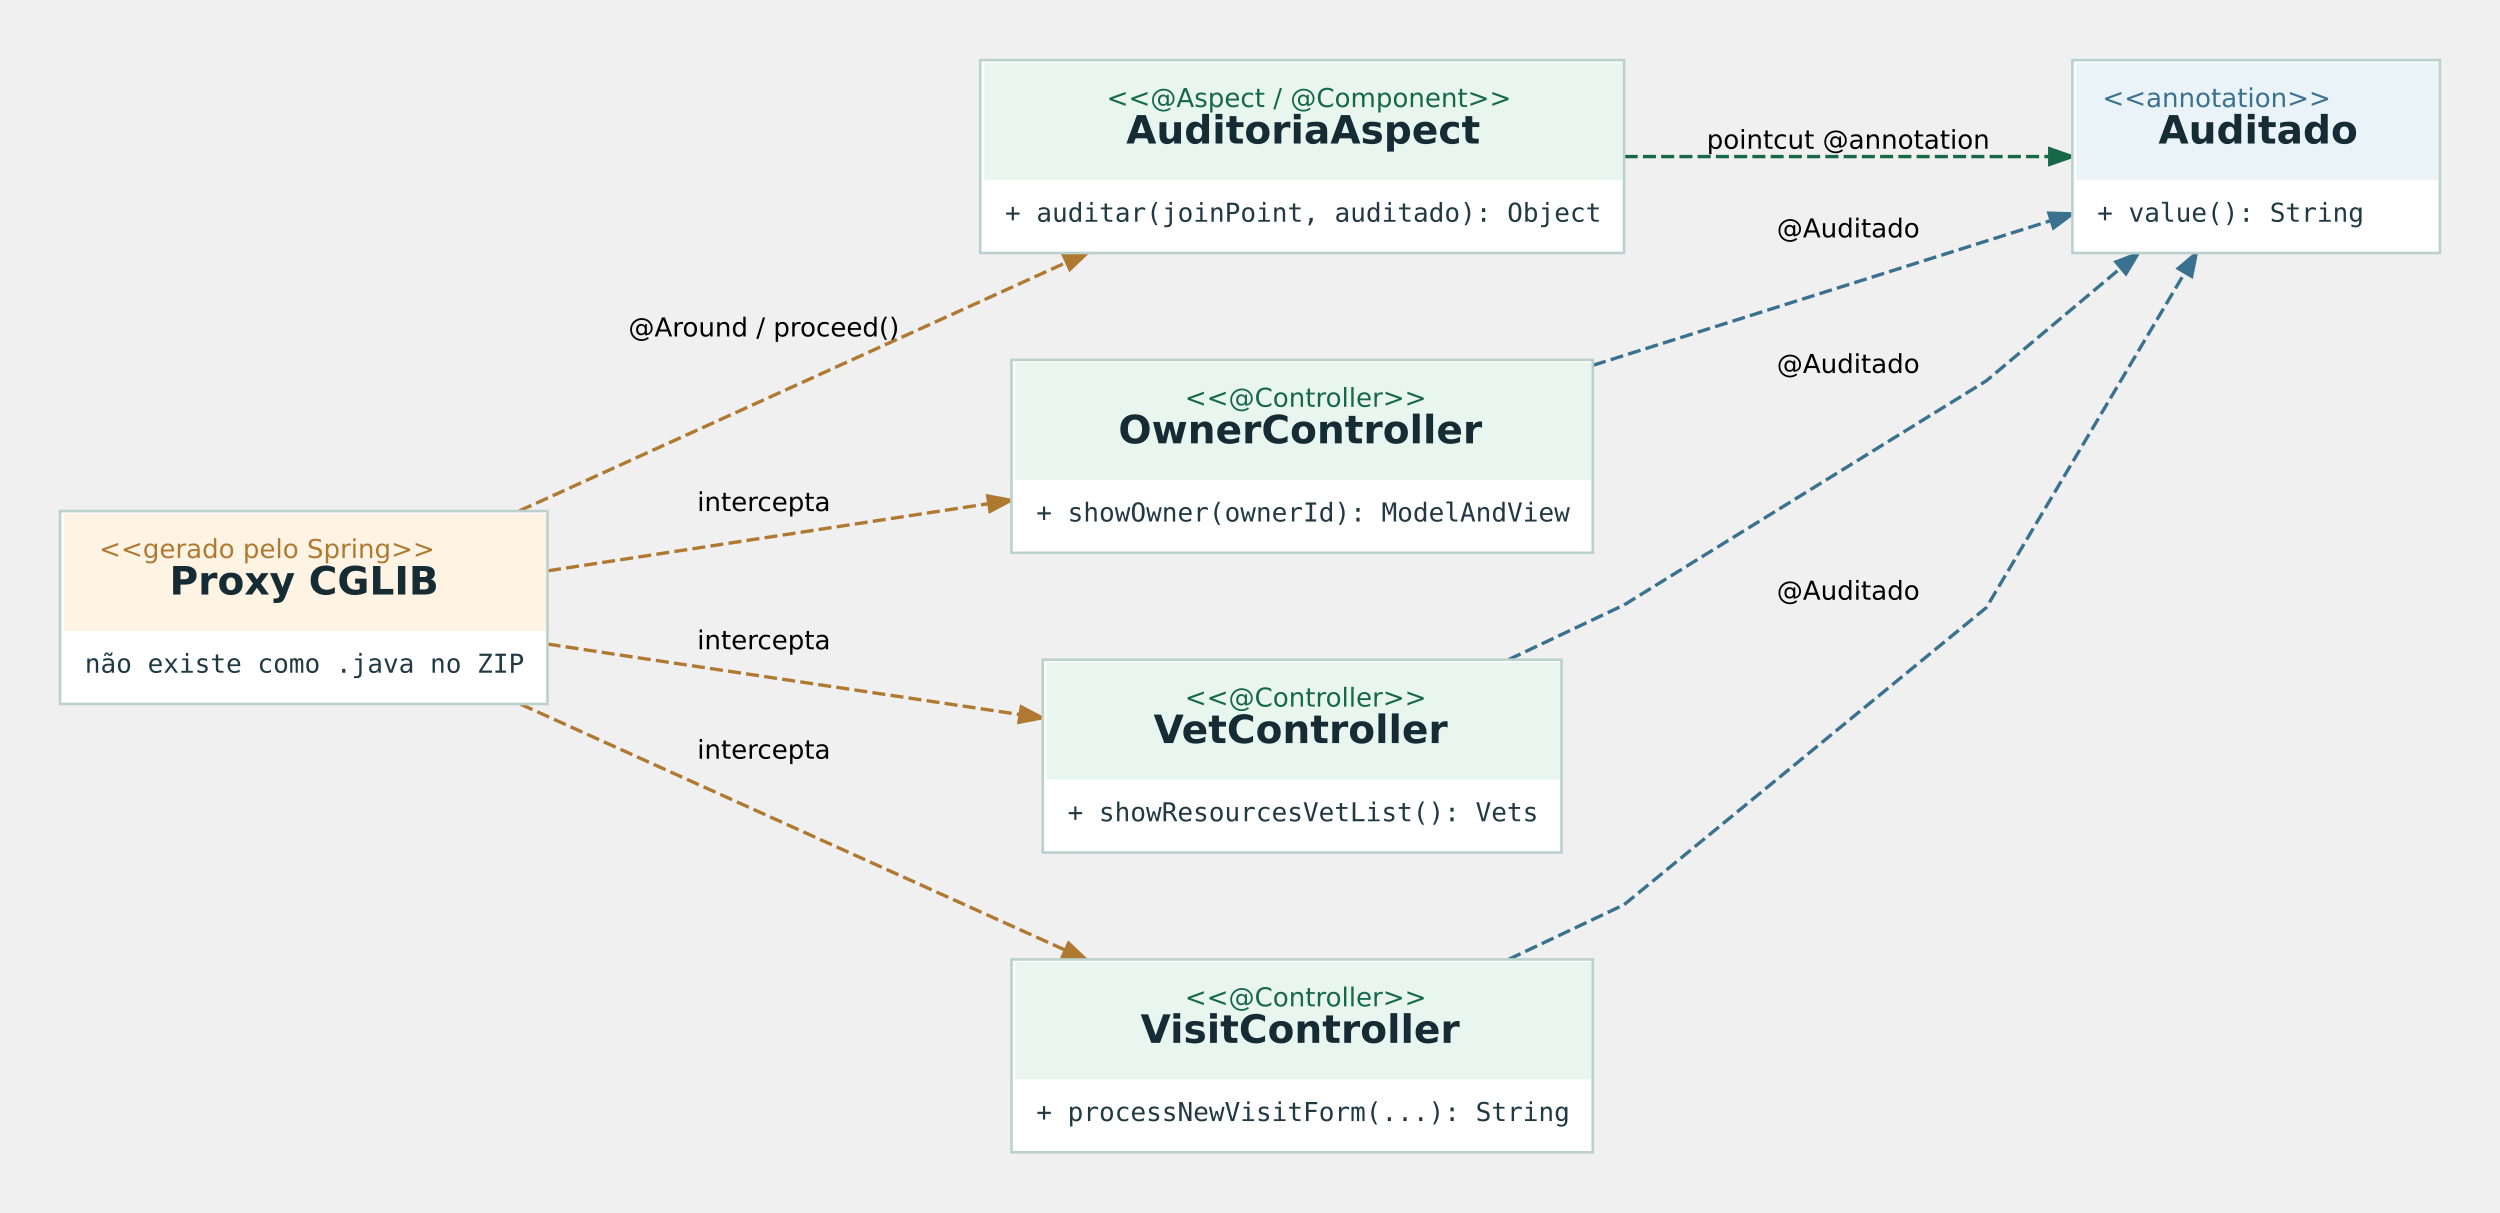
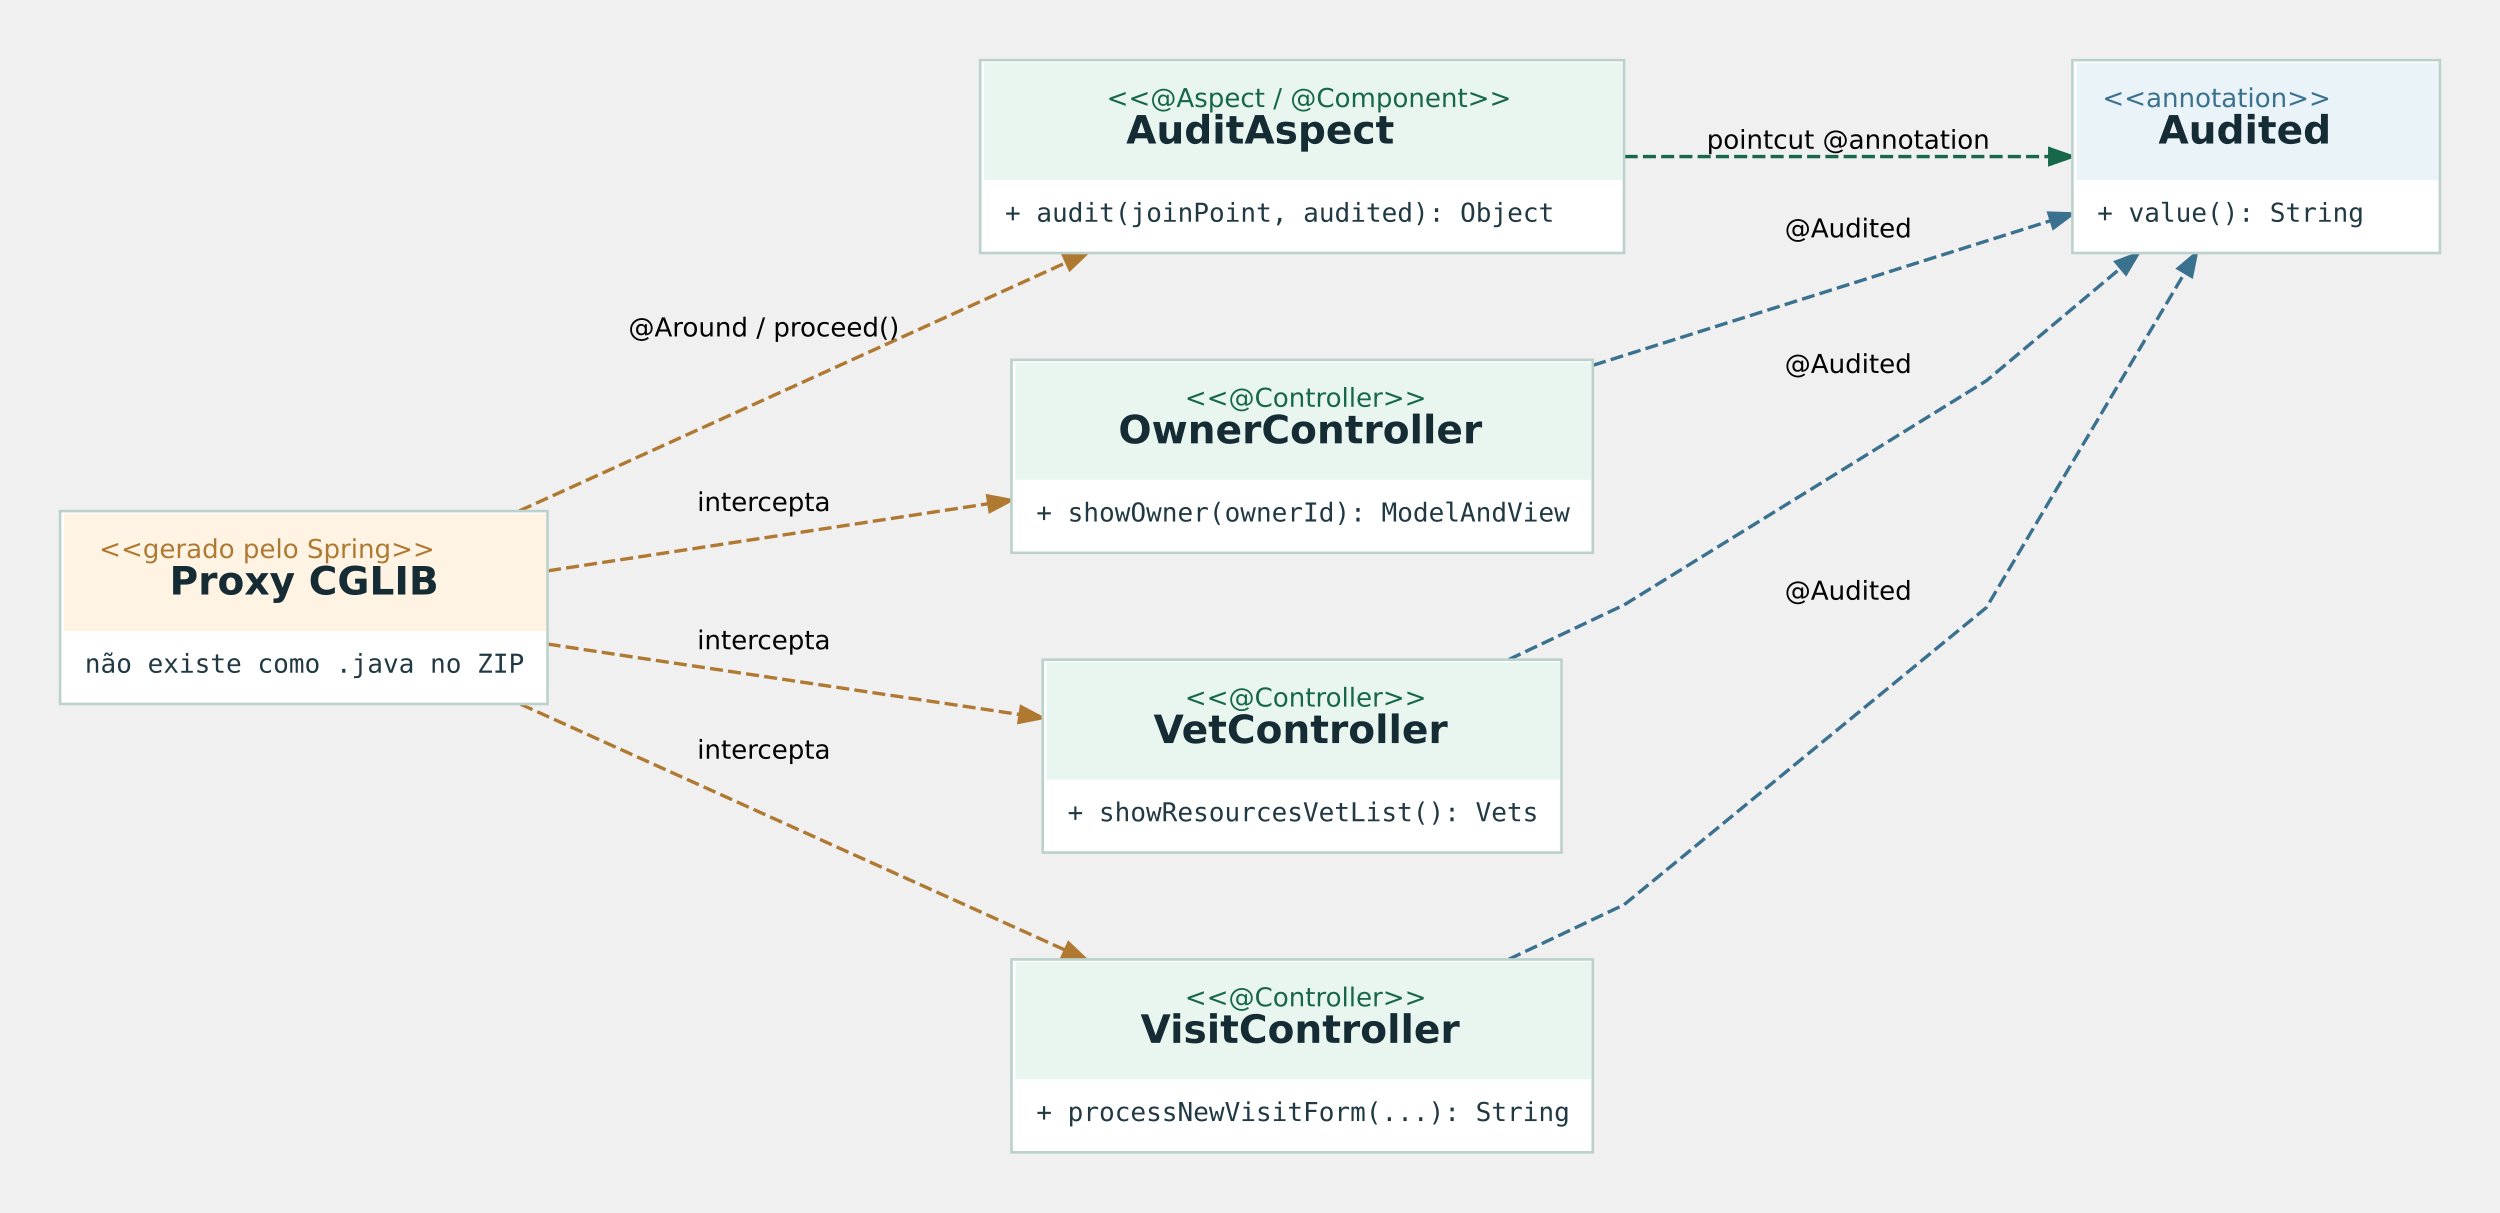
<svg xmlns="http://www.w3.org/2000/svg" width="2398pt" height="1163pt" viewBox="0.00 0.00 2397.70 1162.70">
  <g id="graph0" class="graph" transform="scale(2.5 2.5) rotate(0) translate(23.04 442.04)">
    <g id="edge1" class="edge">
      <path fill="none" stroke="#176749" stroke-width="1.3" stroke-dasharray="5,2" d="M600.23,-382C654.05,-382 715.63,-382 763.11,-382" />
      <polygon fill="#176749" stroke="#176749" stroke-width="1.3" points="763.31,-384.98 771.81,-382 763.31,-379.03 763.31,-384.98" />
      <text text-anchor="middle" x="686" y="-385" font-family="DejaVu Sans, Verdana, sans-serif" font-size="10.00">pointcut @annotation</text>
    </g>
    <g id="edge2" class="edge">
      <path fill="none" stroke="#3a718e" stroke-width="1.3" stroke-dasharray="5,2" d="M588.19,-301.97C644.86,-319.87 712.48,-341.24 763.6,-357.39" />
      <polygon fill="#3a718e" stroke="#3a718e" stroke-width="1.3" points="762.97,-360.31 771.97,-360.03 764.77,-354.64 762.97,-360.31" />
-       <text text-anchor="middle" x="686" y="-351" font-family="DejaVu Sans, Verdana, sans-serif" font-size="10.00">@Auditado</text>
+       <text text-anchor="middle" x="686" y="-351" font-family="DejaVu Sans, Verdana, sans-serif" font-size="10.00">@Audited</text>
    </g>
    <g id="edge4" class="edge">
      <path fill="none" stroke="#3a718e" stroke-width="1.3" stroke-dasharray="5,2" d="M555.77,-189.06C579.78,-200.43 600,-210 600,-210 600,-210 739,-296 739,-296 739,-296 764.87,-317.7 790.61,-339.3" />
      <polygon fill="#3a718e" stroke="#3a718e" stroke-width="1.3" points="788.71,-341.59 797.14,-344.78 792.54,-337.04 788.71,-341.59" />
-       <text text-anchor="middle" x="686" y="-299" font-family="DejaVu Sans, Verdana, sans-serif" font-size="10.00">@Auditado</text>
+       <text text-anchor="middle" x="686" y="-299" font-family="DejaVu Sans, Verdana, sans-serif" font-size="10.00">@Audited</text>
    </g>
    <g id="edge6" class="edge">
      <path fill="none" stroke="#3a718e" stroke-width="1.3" stroke-dasharray="5,2" d="M555.77,-74.06C579.78,-85.43 600,-95 600,-95 600,-95 739,-209 739,-209 739,-209 784.78,-286.27 815.15,-337.53" />
      <polygon fill="#3a718e" stroke="#3a718e" stroke-width="1.3" points="812.62,-339.09 819.51,-344.89 817.74,-336.06 812.62,-339.09" />
-       <text text-anchor="middle" x="686" y="-212" font-family="DejaVu Sans, Verdana, sans-serif" font-size="10.00">@Auditado</text>
+       <text text-anchor="middle" x="686" y="-212" font-family="DejaVu Sans, Verdana, sans-serif" font-size="10.00">@Audited</text>
    </g>
    <g id="edge8" class="edge">
      <path fill="none" stroke="#af7932" stroke-width="1.3" stroke-dasharray="5,2" d="M176.23,-246.11C237.88,-274.1 322.38,-312.47 385.87,-341.3" />
      <polygon fill="#af7932" stroke="#af7932" stroke-width="1.3" points="384.93,-344.14 393.9,-344.95 387.39,-338.73 384.93,-344.14" />
      <text text-anchor="middle" x="270" y="-313" font-family="DejaVu Sans, Verdana, sans-serif" font-size="10.00">@Around / proceed()</text>
    </g>
    <g id="edge3" class="edge">
      <path fill="none" stroke="#af7932" stroke-width="1.3" stroke-dasharray="5,2" d="M187.22,-223.11C238.02,-230.85 301.56,-240.52 356.05,-248.82" />
      <polygon fill="#af7932" stroke="#af7932" stroke-width="1.3" points="355.86,-251.8 364.71,-250.13 356.76,-245.91 355.86,-251.8" />
      <text text-anchor="middle" x="270" y="-246" font-family="DejaVu Sans, Verdana, sans-serif" font-size="10.00">intercepta</text>
    </g>
    <g id="edge5" class="edge">
      <path fill="none" stroke="#af7932" stroke-width="1.3" stroke-dasharray="5,2" d="M187.03,-194.99C205.84,-192.14 220,-190 220,-190 220,-190 298.32,-178.35 368.24,-167.95" />
      <polygon fill="#af7932" stroke="#af7932" stroke-width="1.3" points="368.75,-170.88 376.72,-166.69 367.87,-165 368.75,-170.88" />
      <text text-anchor="middle" x="270" y="-193" font-family="DejaVu Sans, Verdana, sans-serif" font-size="10.00">intercepta</text>
    </g>
    <g id="edge7" class="edge">
      <path fill="none" stroke="#af7932" stroke-width="1.3" stroke-dasharray="5,2" d="M176.7,-171.89C238.17,-144.14 322.16,-106.22 385.44,-77.66" />
      <polygon fill="#af7932" stroke="#af7932" stroke-width="1.3" points="386.92,-80.25 393.45,-74.04 384.47,-74.83 386.92,-80.25" />
      <text text-anchor="middle" x="270" y="-151" font-family="DejaVu Sans, Verdana, sans-serif" font-size="10.00">intercepta</text>
    </g>
    <g id="node1" class="node">
      <polygon fill="#ffffff" stroke="transparent" points="772,-345 772,-419 913,-419 913,-345 772,-345" />
      <polygon fill="#eaf3f8" stroke="transparent" points="773.5,-373 773.5,-418 912.5,-418 912.5,-373 773.5,-373" />
      <text text-anchor="start" x="783.5" y="-401" font-family="DejaVu Sans, Verdana, sans-serif" font-size="10.00" fill="#3a718e">&lt;&lt;annotation&gt;&gt;</text>
-       <text text-anchor="start" x="805" y="-387" font-family="DejaVu Sans, Verdana, sans-serif" font-weight="bold" font-size="15.00" fill="#162c35">Auditado</text>
+       <text text-anchor="start" x="805" y="-387" font-family="DejaVu Sans, Verdana, sans-serif" font-weight="bold" font-size="15.00" fill="#162c35">Audited</text>
      <text text-anchor="start" x="781.5" y="-357" font-family="DejaVu Sans Mono, Consolas, monospace" font-size="10.00" fill="#203943">+ value(): String</text>
      <polygon fill="none" stroke="#bbd1cc" points="772,-345 772,-419 913,-419 913,-345 772,-345" />
    </g>
    <g id="node2" class="node">
      <polygon fill="#ffffff" stroke="transparent" points="353,-345 353,-419 600,-419 600,-345 353,-345" />
      <polygon fill="#e8f6ef" stroke="transparent" points="354.5,-373 354.5,-418 599.5,-418 599.5,-373 354.5,-373" />
      <text text-anchor="start" x="401.5" y="-401" font-family="DejaVu Sans, Verdana, sans-serif" font-size="10.00" fill="#176749">&lt;&lt;@Aspect / @Component&gt;&gt;</text>
-       <text text-anchor="start" x="409" y="-387" font-family="DejaVu Sans, Verdana, sans-serif" font-weight="bold" font-size="15.00" fill="#162c35">AuditoriaAspect</text>
-       <text text-anchor="start" x="362.5" y="-357" font-family="DejaVu Sans Mono, Consolas, monospace" font-size="10.00" fill="#203943">+ auditar(joinPoint, auditado): Object</text>
+       <text text-anchor="start" x="409" y="-387" font-family="DejaVu Sans, Verdana, sans-serif" font-weight="bold" font-size="15.00" fill="#162c35">AuditAspect</text>
+       <text text-anchor="start" x="362.5" y="-357" font-family="DejaVu Sans Mono, Consolas, monospace" font-size="10.00" fill="#203943">+ audit(joinPoint, audited): Object</text>
      <polygon fill="none" stroke="#bbd1cc" points="353,-345 353,-419 600,-419 600,-345 353,-345" />
    </g>
    <g id="node3" class="node">
      <polygon fill="#ffffff" stroke="transparent" points="365,-230 365,-304 588,-304 588,-230 365,-230" />
      <polygon fill="#e8f6ef" stroke="transparent" points="366.5,-258 366.5,-303 587.5,-303 587.5,-258 366.5,-258" />
      <text text-anchor="start" x="431.5" y="-286" font-family="DejaVu Sans, Verdana, sans-serif" font-size="10.00" fill="#176749">&lt;&lt;@Controller&gt;&gt;</text>
      <text text-anchor="start" x="406" y="-272" font-family="DejaVu Sans, Verdana, sans-serif" font-weight="bold" font-size="15.00" fill="#162c35">OwnerController</text>
      <text text-anchor="start" x="374.5" y="-242" font-family="DejaVu Sans Mono, Consolas, monospace" font-size="10.00" fill="#203943">+ showOwner(ownerId): ModelAndView</text>
      <polygon fill="none" stroke="#bbd1cc" points="365,-230 365,-304 588,-304 588,-230 365,-230" />
    </g>
    <g id="node4" class="node">
      <polygon fill="#ffffff" stroke="transparent" points="377,-115 377,-189 576,-189 576,-115 377,-115" />
      <polygon fill="#e8f6ef" stroke="transparent" points="378.5,-143 378.5,-188 575.5,-188 575.5,-143 378.5,-143" />
      <text text-anchor="start" x="431.5" y="-171" font-family="DejaVu Sans, Verdana, sans-serif" font-size="10.00" fill="#176749">&lt;&lt;@Controller&gt;&gt;</text>
      <text text-anchor="start" x="419.5" y="-157" font-family="DejaVu Sans, Verdana, sans-serif" font-weight="bold" font-size="15.00" fill="#162c35">VetController</text>
      <text text-anchor="start" x="386.5" y="-127" font-family="DejaVu Sans Mono, Consolas, monospace" font-size="10.00" fill="#203943">+ showResourcesVetList(): Vets</text>
      <polygon fill="none" stroke="#bbd1cc" points="377,-115 377,-189 576,-189 576,-115 377,-115" />
    </g>
    <g id="node5" class="node">
      <polygon fill="#ffffff" stroke="transparent" points="365,0 365,-74 588,-74 588,0 365,0" />
      <polygon fill="#e8f6ef" stroke="transparent" points="366.5,-28 366.5,-73 587.5,-73 587.5,-28 366.5,-28" />
      <text text-anchor="start" x="431.5" y="-56" font-family="DejaVu Sans, Verdana, sans-serif" font-size="10.00" fill="#176749">&lt;&lt;@Controller&gt;&gt;</text>
      <text text-anchor="start" x="414.5" y="-42" font-family="DejaVu Sans, Verdana, sans-serif" font-weight="bold" font-size="15.00" fill="#162c35">VisitController</text>
      <text text-anchor="start" x="374.5" y="-12" font-family="DejaVu Sans Mono, Consolas, monospace" font-size="10.00" fill="#203943">+ processNewVisitForm(...): String</text>
      <polygon fill="none" stroke="#bbd1cc" points="365,0 365,-74 588,-74 588,0 365,0" />
    </g>
    <g id="node6" class="node">
      <polygon fill="#ffffff" stroke="transparent" points="0,-172 0,-246 187,-246 187,-172 0,-172" />
      <polygon fill="#fff4e4" stroke="transparent" points="1.5,-200 1.5,-245 186.5,-245 186.5,-200 1.5,-200" />
      <text text-anchor="start" x="15" y="-228" font-family="DejaVu Sans, Verdana, sans-serif" font-size="10.00" fill="#af7932">&lt;&lt;gerado pelo Spring&gt;&gt;</text>
      <text text-anchor="start" x="42" y="-214" font-family="DejaVu Sans, Verdana, sans-serif" font-weight="bold" font-size="15.00" fill="#162c35">Proxy CGLIB</text>
      <text text-anchor="start" x="9.5" y="-184" font-family="DejaVu Sans Mono, Consolas, monospace" font-size="10.00" fill="#203943">não existe como .java no ZIP</text>
      <polygon fill="none" stroke="#bbd1cc" points="0,-172 0,-246 187,-246 187,-172 0,-172" />
    </g>
  </g>
</svg>
